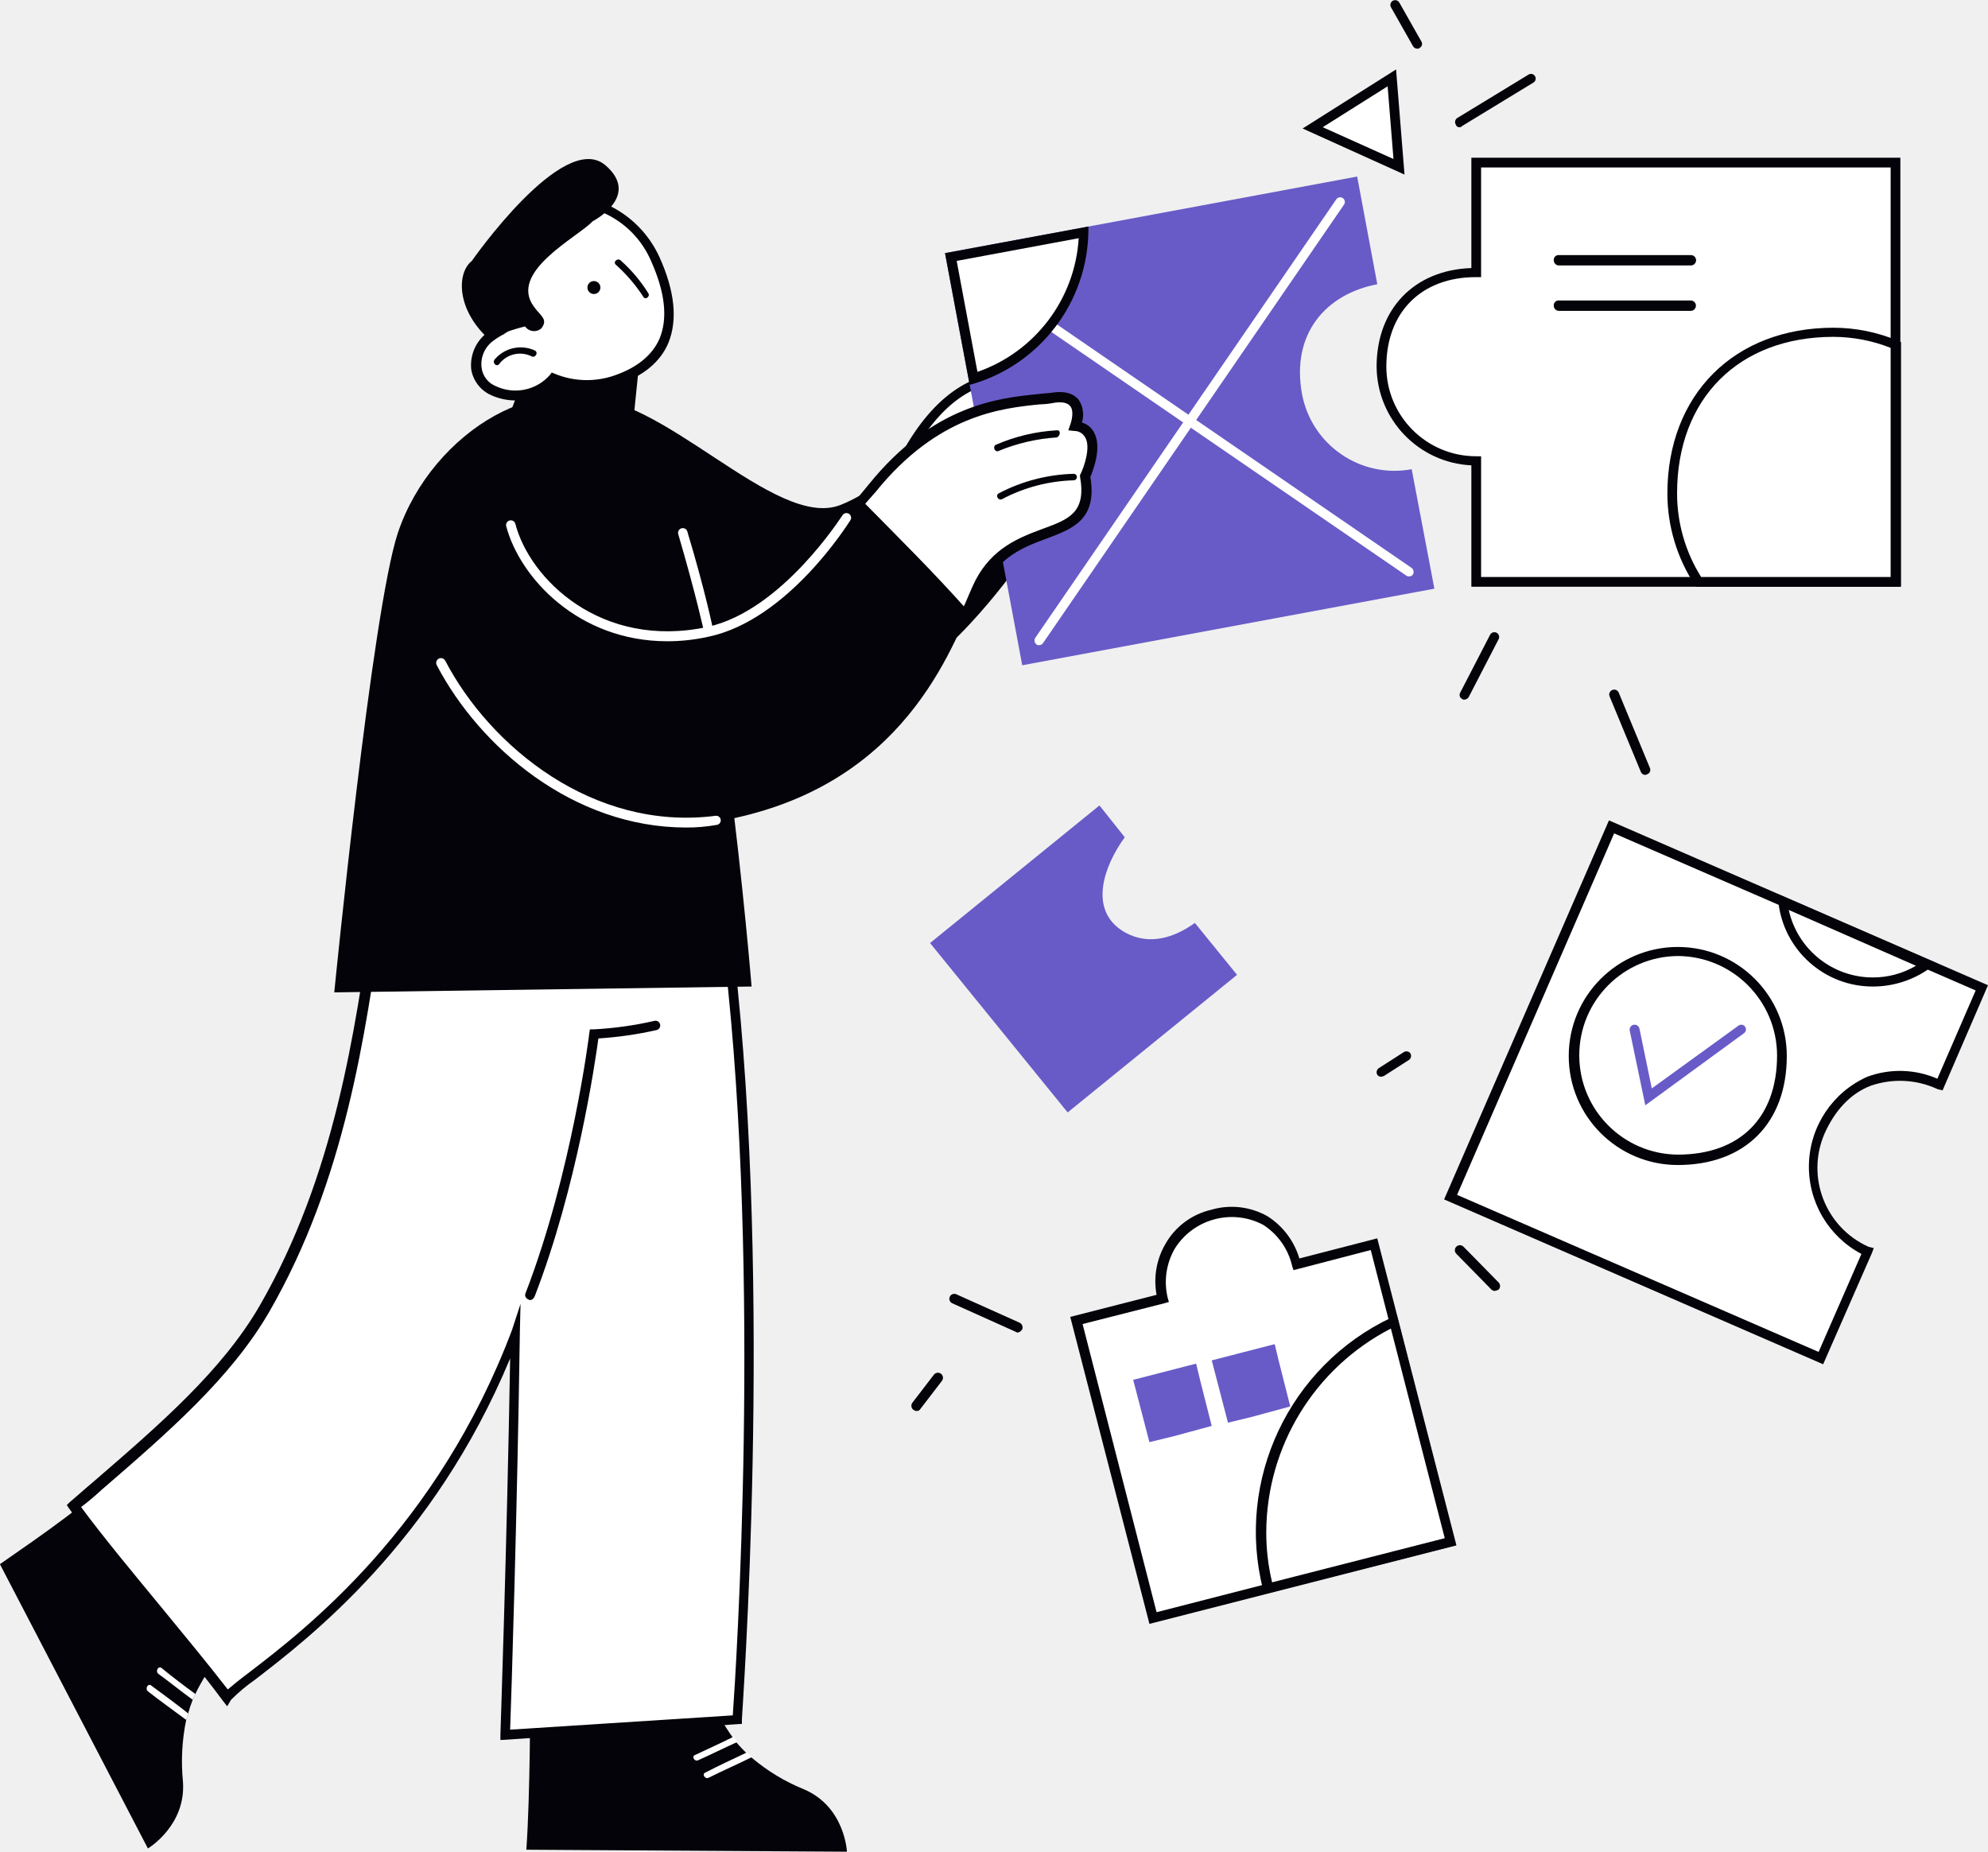
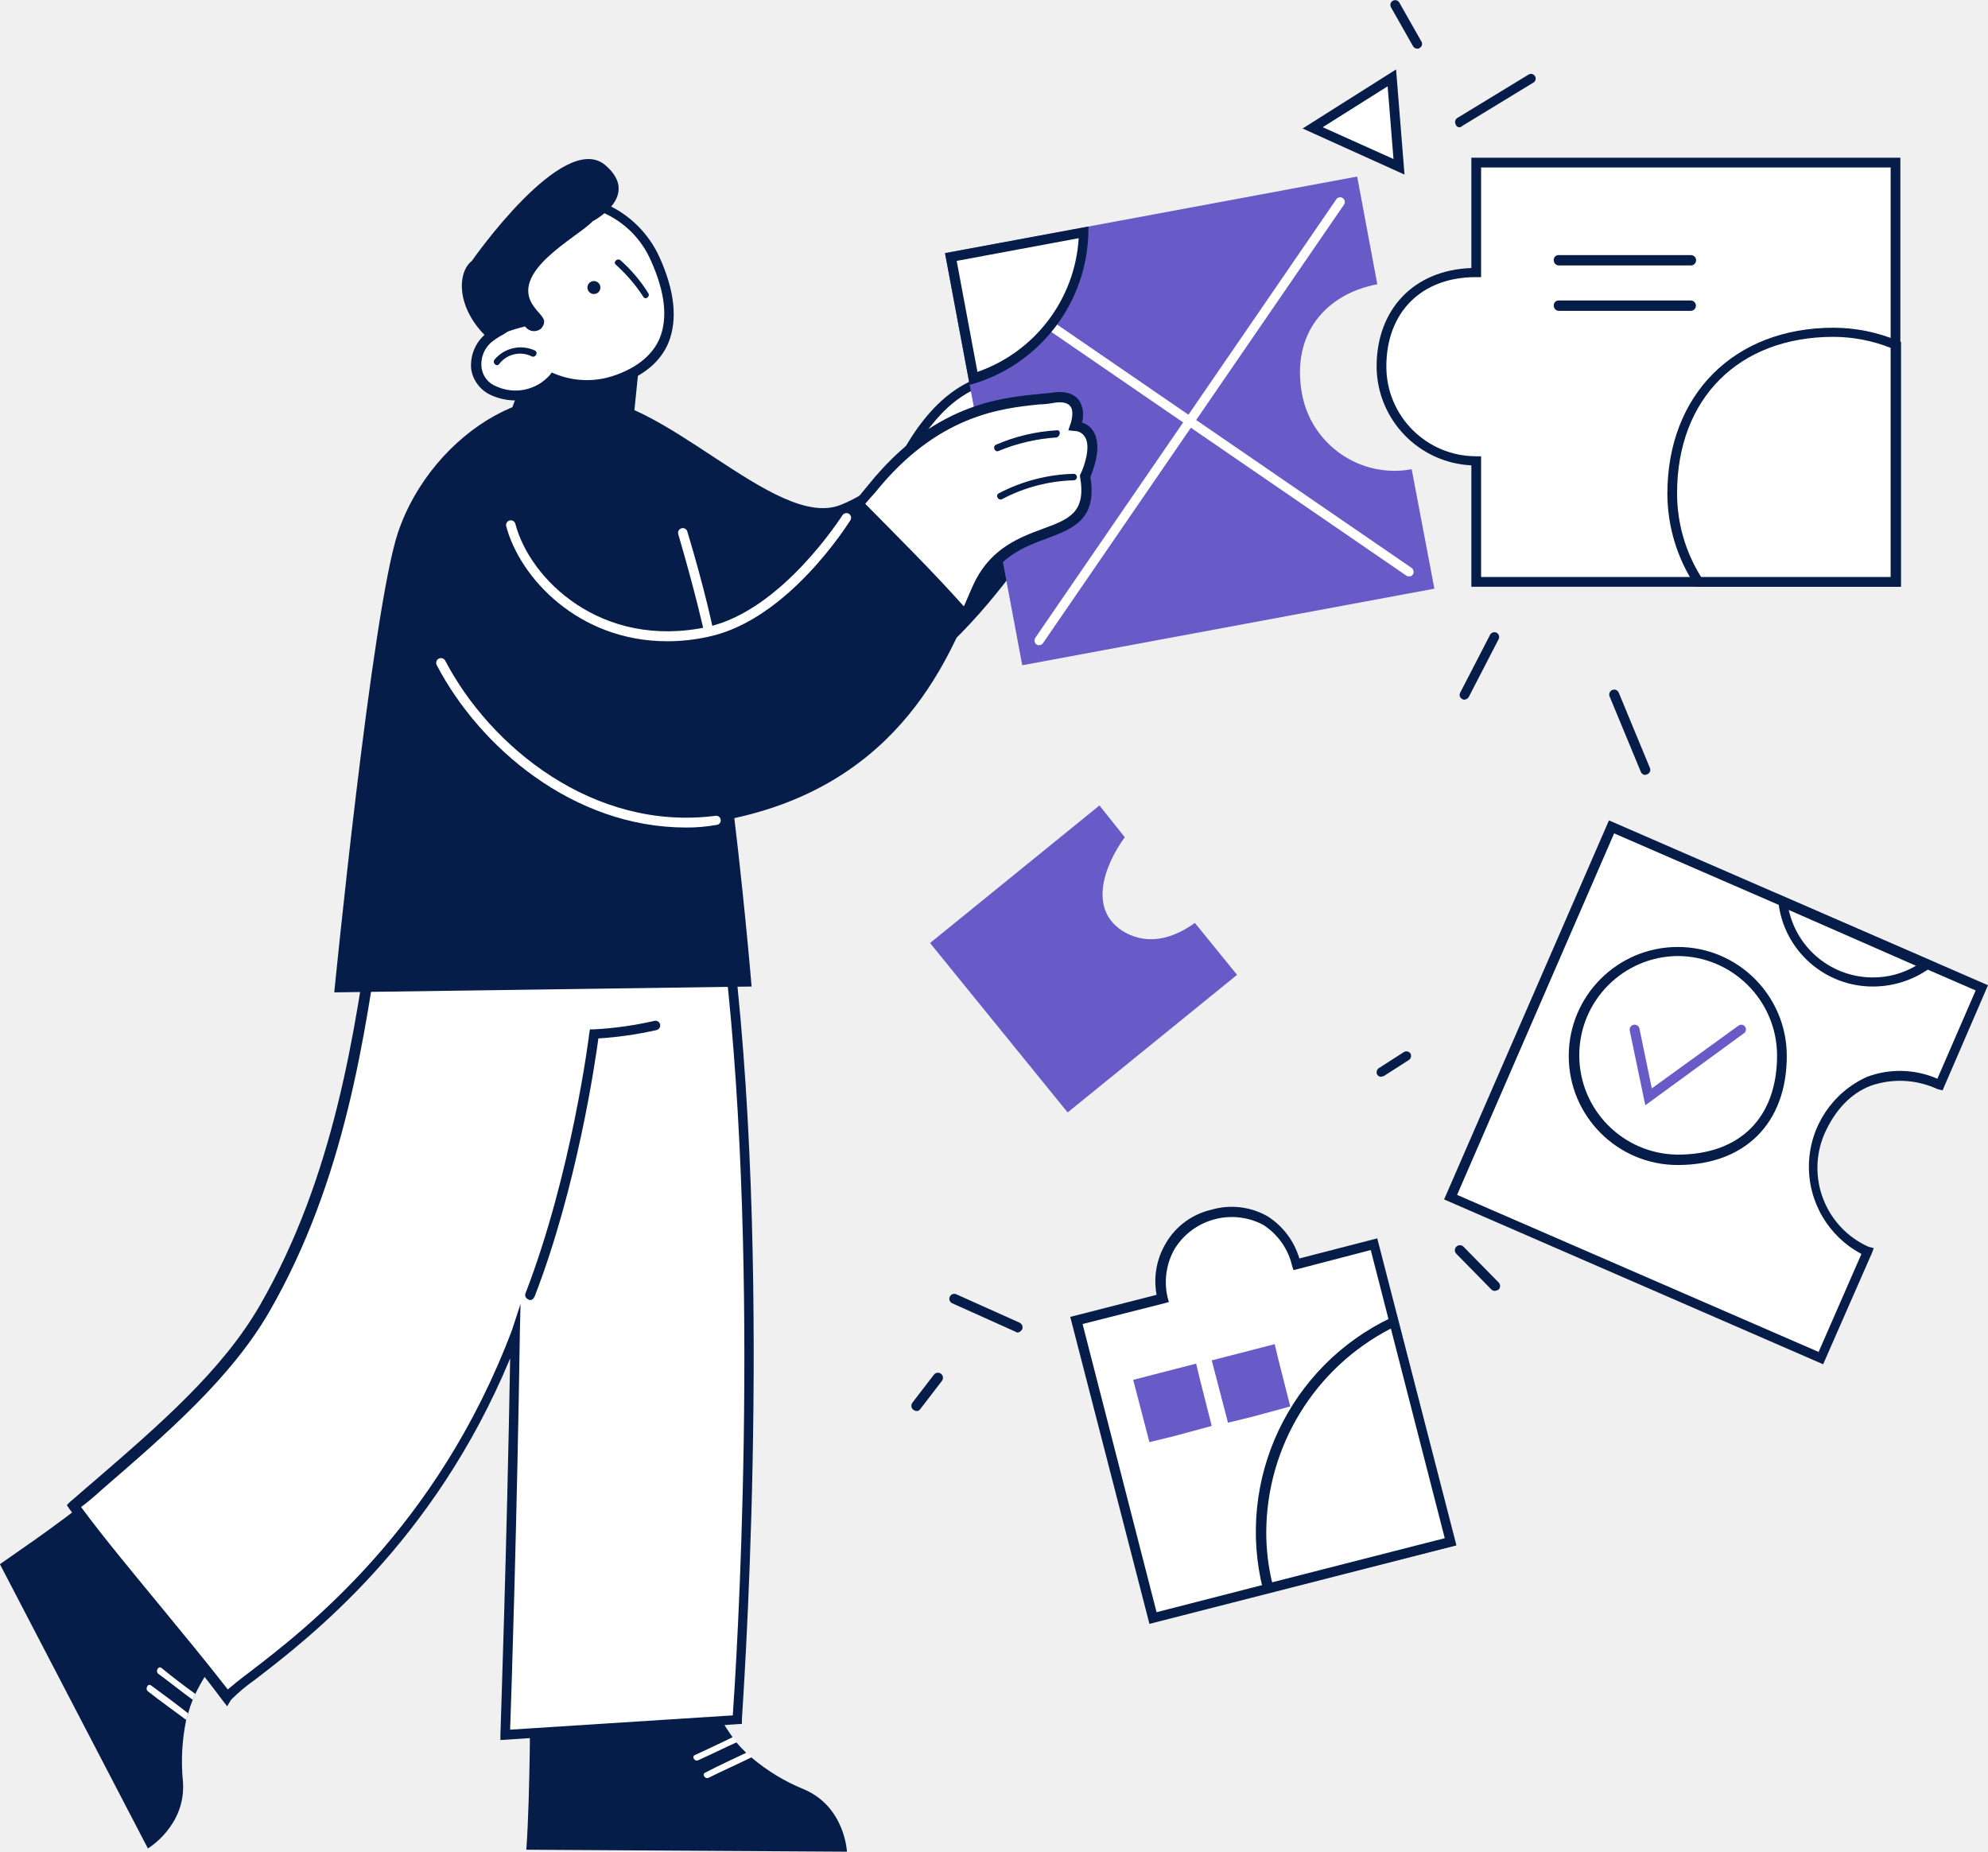
<svg xmlns="http://www.w3.org/2000/svg" width="302.692" height="281.94" viewBox="0 0 302.692 281.94">
  <g id="_54" data-name="54" transform="translate(-184.181 -240.172)">
-     <path id="Path_449" data-name="Path 449" d="M495.871,1137.13a30.509,30.509,0,0,0,5.336,12.847c.2.295.4.494.593.791.494.592.988,1.086,1.482,1.58a5,5,0,0,0,.79.693,29.3,29.3,0,0,0,8,4.841c6.226,2.669,6.522,9.488,6.522,9.488l-48.818-.3c.593-8.1.593-23.42.593-23.42C480.553,1140.587,485.495,1138.71,495.871,1137.13Z" transform="translate(-205.457 -645.257)" fill="#040309" />
+     <path id="Path_449" data-name="Path 449" d="M495.871,1137.13a30.509,30.509,0,0,0,5.336,12.847c.2.295.4.494.593.791.494.592.988,1.086,1.482,1.58a5,5,0,0,0,.79.693,29.3,29.3,0,0,0,8,4.841c6.226,2.669,6.522,9.488,6.522,9.488l-48.818-.3c.593-8.1.593-23.42.593-23.42C480.553,1140.587,485.495,1138.71,495.871,1137.13Z" transform="translate(-205.457 -645.257)" fill="#071D49" />
    <path id="Path_450" data-name="Path 450" d="M566.492,1182.55c.2.3.4.494.593.791-1.976.89-3.953,1.877-5.929,2.767-.593.295-1.087-.592-.494-.791C562.539,1184.427,564.516,1183.538,566.492,1182.55Z" transform="translate(-270.642 -677.931)" fill="#fff" />
    <path id="Path_451" data-name="Path 451" d="M572.619,1191a4.85,4.85,0,0,0,.79.693c-2.174,1.086-4.447,2.074-6.621,3.163-.593.3-1.087-.592-.494-.791C568.37,1192.978,570.544,1191.991,572.619,1191Z" transform="translate(-274.694 -684.01)" fill="#fff" />
-     <path id="Path_452" data-name="Path 452" d="M222.722,1060.883a29.753,29.753,0,0,0-8.8,10.77c-.1.3-.3.592-.4.89a17,17,0,0,0-.692,2.077c-.1.295-.2.69-.3.988a31.187,31.187,0,0,0-.494,9.387c.494,6.721-5.336,10.181-5.336,10.181l-22.532-43.285c6.819-4.742,13.341-9.19,18.578-14.429A226.907,226.907,0,0,1,222.722,1060.883Z" transform="translate(0 -573.556)" fill="#040309" />
+     <path id="Path_452" data-name="Path 452" d="M222.722,1060.883a29.753,29.753,0,0,0-8.8,10.77c-.1.3-.3.592-.4.89a17,17,0,0,0-.692,2.077c-.1.295-.2.69-.3.988a31.187,31.187,0,0,0-.494,9.387c.494,6.721-5.336,10.181-5.336,10.181l-22.532-43.285c6.819-4.742,13.341-9.19,18.578-14.429A226.907,226.907,0,0,1,222.722,1060.883Z" transform="translate(0 -573.556)" fill="#071D49" />
    <path id="Path_453" data-name="Path 453" d="M324.237,707.071s-11.76-4.941-21.444-6.226c.593-8.5.79-14.132.79-14.132l-31.228,2.075c-3.36,19.27-4.744,47.237-18.974,71.843-6.423,11.167-17.491,20.062-29.054,30.043,6.424,8.795,16.7,20.356,23.223,29.15,1.878-3.062,29.745-17.788,43.976-55.636-.4,30.338-1.482,61.369-1.482,61.369l35.378-2.273S330.265,759.15,324.237,707.071Z" transform="translate(-28.881 -321.235)" fill="#fff" />
-     <path id="Path_454" data-name="Path 454" d="M286.469,824.066v-.789c0-.3.988-28.561,1.482-57.317-11.661,28.066-30.635,42.593-38.837,48.916a26.085,26.085,0,0,0-3.656,3.064l-.593.988-.692-.89c-3.063-4.15-7.115-8.991-10.969-13.638-4.348-5.334-8.894-10.77-12.353-15.512l-.4-.595.494-.494c1.186-.988,2.372-2.074,3.558-3.062,10.08-8.7,19.567-16.9,25.3-26.782,11.463-19.863,14.527-41.9,17.1-59.688.593-4.249,1.186-8.3,1.779-11.957l.1-.593,32.611-2.174v.79c0,.1-.2,5.435-.79,13.44,9.586,1.383,20.851,6.127,20.95,6.226l.4.2.1.4c5.929,51.486,1.186,115.621,1.186,116.315v.69Zm3.063-66.407-.1,4.249c-.4,27.274-1.285,55.44-1.483,60.578l33.9-2.175c.494-6.819,4.348-66.408-1.186-114.929-2.174-.89-12.353-4.941-20.851-6.028l-.692-.1.1-.692c.494-6.522.692-11.464.79-13.242L270.163,687.3c-.593,3.558-1.087,7.313-1.68,11.365-2.569,17.887-5.633,40.122-17.2,60.182-5.83,10.08-15.416,18.381-25.595,27.175a38.5,38.5,0,0,1-3.063,2.57c3.36,4.546,7.708,9.782,11.859,14.822,3.656,4.448,7.412,8.994,10.475,12.948.692-.595,1.779-1.484,3.36-2.669,8.5-6.521,28.56-21.939,39.924-52.08Z" transform="translate(-26.096 -318.954)" fill="#040309" />
+     <path id="Path_454" data-name="Path 454" d="M286.469,824.066v-.789c0-.3.988-28.561,1.482-57.317-11.661,28.066-30.635,42.593-38.837,48.916a26.085,26.085,0,0,0-3.656,3.064l-.593.988-.692-.89c-3.063-4.15-7.115-8.991-10.969-13.638-4.348-5.334-8.894-10.77-12.353-15.512l-.4-.595.494-.494c1.186-.988,2.372-2.074,3.558-3.062,10.08-8.7,19.567-16.9,25.3-26.782,11.463-19.863,14.527-41.9,17.1-59.688.593-4.249,1.186-8.3,1.779-11.957l.1-.593,32.611-2.174v.79c0,.1-.2,5.435-.79,13.44,9.586,1.383,20.851,6.127,20.95,6.226l.4.2.1.4c5.929,51.486,1.186,115.621,1.186,116.315v.69Zm3.063-66.407-.1,4.249c-.4,27.274-1.285,55.44-1.483,60.578l33.9-2.175c.494-6.819,4.348-66.408-1.186-114.929-2.174-.89-12.353-4.941-20.851-6.028l-.692-.1.1-.692c.494-6.522.692-11.464.79-13.242L270.163,687.3c-.593,3.558-1.087,7.313-1.68,11.365-2.569,17.887-5.633,40.122-17.2,60.182-5.83,10.08-15.416,18.381-25.595,27.175a38.5,38.5,0,0,1-3.063,2.57c3.36,4.546,7.708,9.782,11.859,14.822,3.656,4.448,7.412,8.994,10.475,12.948.692-.595,1.779-1.484,3.36-2.669,8.5-6.521,28.56-21.939,39.924-52.08Z" transform="translate(-26.096 -318.954)" fill="#071D49" />
    <path id="Path_455" data-name="Path 455" d="M275.217,1148.927c-.1.3-.3.592-.4.89-1.779-1.285-3.459-2.669-5.237-3.954-.494-.393,0-1.282.494-.887C271.758,1146.359,273.438,1147.641,275.217,1148.927Z" transform="translate(-61.29 -650.83)" fill="#fff" />
    <path id="Path_456" data-name="Path 456" d="M270.078,1158.724c-.1.3-.2.693-.3.99-1.976-1.484-3.953-2.868-5.83-4.349-.494-.4,0-1.285.494-.89C266.323,1155.859,268.2,1157.243,270.078,1158.724Z" transform="translate(-57.238 -657.664)" fill="#fff" />
-     <path id="Path_457" data-name="Path 457" d="M469.926,836.551a.364.364,0,0,1-.3-.1.7.7,0,0,1-.4-.988c7.016-18.183,9.684-39.331,9.684-39.529l.1-.593h.593a53.966,53.966,0,0,0,9.19-1.285.72.72,0,1,1,.4,1.384,56.1,56.1,0,0,1-8.894,1.285c-.494,3.656-3.261,22.63-9.685,39.232C470.42,836.353,470.222,836.551,469.926,836.551Z" transform="translate(-205.007 -398.438)" fill="#040309" />
+     <path id="Path_457" data-name="Path 457" d="M469.926,836.551a.364.364,0,0,1-.3-.1.7.7,0,0,1-.4-.988c7.016-18.183,9.684-39.331,9.684-39.529l.1-.593h.593a53.966,53.966,0,0,0,9.19-1.285.72.72,0,1,1,.4,1.384,56.1,56.1,0,0,1-8.894,1.285c-.494,3.656-3.261,22.63-9.685,39.232C470.42,836.353,470.222,836.551,469.926,836.551Z" transform="translate(-205.007 -398.438)" fill="#071D49" />
    <path id="Path_458" data-name="Path 458" d="M729.143,695.088c-3.162,2.273-6.917,3.459-10.574,1.482-5.831-3.261-3.261-10.179-.1-14.527l-3.854-4.842-25.792,20.95,20.95,25.793,25.792-20.95Z" transform="translate(-363.032 -314.391)" fill="#685BC7" />
    <path id="Path_459" data-name="Path 459" d="M825.332,948.07l-27.769,7.117-17.492,4.546-11.661-45.261,13.143-3.36a10.419,10.419,0,0,1,7.609-12.748c6.621-1.68,11.364,1.977,12.748,7.609l11.858-3.063,3.064,11.859Z" transform="translate(-420.286 -473.197)" fill="#fff" />
-     <path id="Path_460" data-name="Path 460" d="M776.945,958.555l-12.056-46.743,13.143-3.36a11.284,11.284,0,0,1,1.383-7.807,10.8,10.8,0,0,1,6.917-5.139,11.051,11.051,0,0,1,8.6.988,11.487,11.487,0,0,1,4.842,6.423l11.859-3.063L823.688,946.6ZM766.767,912.9l11.266,43.877,43.877-11.267-11.266-43.876-11.76,3.063-.2-.593a10.122,10.122,0,0,0-4.447-6.325,10.235,10.235,0,0,0-13.44,3.656,10.2,10.2,0,0,0-1.087,7.412l.2.692-.692.2Z" transform="translate(-417.752 -471.129)" fill="#040309" />
+     <path id="Path_460" data-name="Path 460" d="M776.945,958.555l-12.056-46.743,13.143-3.36a11.284,11.284,0,0,1,1.383-7.807,10.8,10.8,0,0,1,6.917-5.139,11.051,11.051,0,0,1,8.6.988,11.487,11.487,0,0,1,4.842,6.423l11.859-3.063L823.688,946.6ZM766.767,912.9l11.266,43.877,43.877-11.267-11.266-43.876-11.76,3.063-.2-.593a10.122,10.122,0,0,0-4.447-6.325,10.235,10.235,0,0,0-13.44,3.656,10.2,10.2,0,0,0-1.087,7.412l.2.692-.692.2Z" transform="translate(-417.752 -471.129)" fill="#071D49" />
    <path id="Path_461" data-name="Path 461" d="M811,989.546l-5.83,1.58-3.656.89-2.471-9.487,9.586-2.471.593,2.471Z" transform="translate(-442.324 -532.262)" fill="#685BC7" />
    <path id="Path_462" data-name="Path 462" d="M853.62,978.98l-5.83,1.583-3.656.89-2.471-9.488,9.586-2.471.593,2.471Z" transform="translate(-472.982 -524.662)" fill="#685BC7" />
    <path id="Path_463" data-name="Path 463" d="M897.533,990.669l-27.769,7.116a35.064,35.064,0,0,1-.988-8.5,35.491,35.491,0,0,1,20.258-32.117Z" transform="translate(-492.487 -515.795)" fill="#fff" />
-     <path id="Path_464" data-name="Path 464" d="M866.892,996.137l-.2-.69a36.08,36.08,0,0,1,19.567-41.407l.791-.4,8.993,35.081Zm19.27-40.417a35.025,35.025,0,0,0-18.974,31.03,32.708,32.708,0,0,0,.89,7.61l26.286-6.721Z" transform="translate(-490.207 -513.261)" fill="#040309" />
+     <path id="Path_464" data-name="Path 464" d="M866.892,996.137l-.2-.69a36.08,36.08,0,0,1,19.567-41.407l.791-.4,8.993,35.081Zm19.27-40.417a35.025,35.025,0,0,0-18.974,31.03,32.708,32.708,0,0,0,.89,7.61l26.286-6.721Z" transform="translate(-490.207 -513.261)" fill="#071D49" />
    <path id="Path_465" data-name="Path 465" d="M1052.1,713.334l-6.423,14.724c-7.015-3.063-14.626-1.087-18.184,7.115a13.812,13.812,0,0,0,7.215,18.183l-7.117,16.306-56.327-24.508,16.7-38.343,7.807-17.986,19.567,8.5,6.521,2.866,21.939,9.586Z" transform="translate(-566.213 -322.754)" fill="#fff" />
-     <path id="Path_466" data-name="Path 466" d="M1025.451,768.118l-57.712-25.1,25.1-57.712,57.712,25.1-6.917,16.009-.791-.2a13.56,13.56,0,0,0-10.178-.494c-3.064,1.186-5.436,3.755-7.018,7.313a13.167,13.167,0,0,0,6.721,17.2l.791.2-.3.791Zm-55.735-25.793,55.045,23.915,6.521-14.922a15.009,15.009,0,0,1,.89-26.978,14.293,14.293,0,0,1,10.672.3l5.831-13.44-55.046-23.915Z" transform="translate(-563.679 -320.221)" fill="#040309" />
+     <path id="Path_466" data-name="Path 466" d="M1025.451,768.118l-57.712-25.1,25.1-57.712,57.712,25.1-6.917,16.009-.791-.2a13.56,13.56,0,0,0-10.178-.494c-3.064,1.186-5.436,3.755-7.018,7.313a13.167,13.167,0,0,0,6.721,17.2l.791.2-.3.791Zm-55.735-25.793,55.045,23.915,6.521-14.922a15.009,15.009,0,0,1,.89-26.978,14.293,14.293,0,0,1,10.672.3l5.831-13.44-55.046-23.915Z" transform="translate(-563.679 -320.221)" fill="#071D49" />
    <path id="Path_467" data-name="Path 467" d="M1069.632,772c0,10.87-7.116,15.91-15.911,15.91A15.91,15.91,0,1,1,1069.632,772Z" transform="translate(-614.087 -371.141)" fill="#fff" />
-     <path id="Path_468" data-name="Path 468" d="M1051.954,787.18a16.6,16.6,0,1,1,16.6-16.6C1068.555,780.757,1062.23,787.18,1051.954,787.18Zm0-31.821a15.12,15.12,0,0,0,0,30.239c9.485,0,15.12-5.633,15.12-15.12A15.184,15.184,0,0,0,1051.954,755.359Z" transform="translate(-612.317 -369.622)" fill="#040309" />
+     <path id="Path_468" data-name="Path 468" d="M1051.954,787.18a16.6,16.6,0,1,1,16.6-16.6C1068.555,780.757,1062.23,787.18,1051.954,787.18Zm0-31.821a15.12,15.12,0,0,0,0,30.239c9.485,0,15.12-5.633,15.12-15.12A15.184,15.184,0,0,0,1051.954,755.359Z" transform="translate(-612.317 -369.622)" fill="#071D49" />
    <path id="Path_469" data-name="Path 469" d="M1070.78,808.41l-2.371-11.365a.755.755,0,1,1,1.482-.3l1.877,9.091,13.242-9.586a.713.713,0,0,1,.791,1.186Z" transform="translate(-636.085 -399.944)" fill="#685BC7" />
    <path id="Path_470" data-name="Path 470" d="M1173.508,738.912a13.857,13.857,0,0,1-21.938-9.586Z" transform="translate(-695.924 -351.889)" fill="#fff" />
-     <path id="Path_471" data-name="Path 471" d="M1163.026,739.232a14.458,14.458,0,0,1-14.426-12.847l-.2-1.285,24.31,10.574-1.086.791A14.851,14.851,0,0,1,1163.026,739.232Zm-12.847-11.661a13.113,13.113,0,0,0,12.748,10.277,12.784,12.784,0,0,0,6.62-1.779Z" transform="translate(-693.644 -348.85)" fill="#040309" />
+     <path id="Path_471" data-name="Path 471" d="M1163.026,739.232a14.458,14.458,0,0,1-14.426-12.847l-.2-1.285,24.31,10.574-1.086.791A14.851,14.851,0,0,1,1163.026,739.232Zm-12.847-11.661a13.113,13.113,0,0,0,12.748,10.277,12.784,12.784,0,0,0,6.62-1.779Z" transform="translate(-693.644 -348.85)" fill="#071D49" />
    <path id="Path_472" data-name="Path 472" d="M896.6,290.039l11.957-7.609,1.186,13.539Z" transform="translate(-512.503 -30.399)" fill="#fff" />
-     <path id="Path_473" data-name="Path 473" d="M906.48,293.859l-15.515-7.016,14.23-8.993Zm-12.451-7.214,10.771,4.842-.889-11.068Z" transform="translate(-508.449 -27.105)" fill="#040309" />
-     <path id="Path_474" data-name="Path 474" d="M679.451,990.872c-.2,0-.3-.1-.494-.2a.777.777,0,0,1-.1-1.089l3.261-4.248a.772.772,0,1,1,1.186.988l-3.261,4.25A.6.6,0,0,1,679.451,990.872Z" transform="translate(-355.734 -535.861)" fill="#040309" />
-     <path id="Path_475" data-name="Path 475" d="M974.406,288.413a.542.542,0,0,1-.593-.4.743.743,0,0,1,.2-.988l10.871-6.621a.713.713,0,0,1,.791,1.186L974.8,288.216C974.6,288.413,974.5,288.413,974.406,288.413Z" transform="translate(-567.974 -28.871)" fill="#040309" />
-     <path id="Path_476" data-name="Path 476" d="M976.877,593.456a.364.364,0,0,1-.3-.1.685.685,0,0,1-.3-.988l4.546-8.8a.729.729,0,1,1,1.285.692l-4.546,8.8A.832.832,0,0,1,976.877,593.456Z" transform="translate(-569.755 -246.753)" fill="#040309" />
-     <path id="Path_477" data-name="Path 477" d="M709.677,948.117a.363.363,0,0,1-.3-.1L699.7,943.67a.753.753,0,0,1,.593-1.383l9.685,4.348a.809.809,0,0,1,.4.988C710.172,947.919,709.974,948.117,709.677,948.117Z" transform="translate(-370.544 -505.064)" fill="#040309" />
-     <path id="Path_478" data-name="Path 478" d="M931.8,814.515a.7.7,0,0,1-.593-.3.767.767,0,0,1,.2-.988l3.854-2.471a.743.743,0,0,1,.988.2.766.766,0,0,1-.2.988l-3.854,2.471C932.093,814.416,931.9,814.515,931.8,814.515Z" transform="translate(-537.322 -410.397)" fill="#040309" />
-     <path id="Path_479" data-name="Path 479" d="M979.686,922.821a.755.755,0,0,1-.494-.2l-5.336-5.435a.769.769,0,1,1,1.087-1.087l5.336,5.435a.775.775,0,0,1,0,1.087A1.4,1.4,0,0,1,979.686,922.821Z" transform="translate(-567.919 -486.093)" fill="#040309" />
-     <path id="Path_480" data-name="Path 480" d="M1062.768,627.263a.742.742,0,0,1-.69-.494l-4.745-11.463a.753.753,0,0,1,1.384-.593l4.745,11.463a.723.723,0,0,1-.4.988C1062.967,627.164,1062.869,627.263,1062.768,627.263Z" transform="translate(-628.076 -269.098)" fill="#040309" />
-     <path id="Path_481" data-name="Path 481" d="M942.658,247.584a.746.746,0,0,1-.692-.4l-3.36-5.929a.73.73,0,0,1,1.285-.692l3.36,5.929a.685.685,0,0,1-.3.988C942.955,247.584,942.757,247.584,942.658,247.584Z" transform="translate(-542.65 0)" fill="#040309" />
-     <path id="Path_482" data-name="Path 482" d="M559.468,449.706c-5.435,5.238-13.835,14.922-21.839,18.085-9.981,3.953-27.571-17.59-40.023-16.306l3.162,21.642s10.475,21.642,29.844,25.891,39.133-29.647,39.232-29.745C567.374,463.442,564.113,453.56,559.468,449.706Z" transform="translate(-225.473 -150.735)" fill="#040309" />
-     <path id="Path_483" data-name="Path 483" d="M462.912,442.473l-1.581,4.249,18.578,2.174.889-8.7Z" transform="translate(-199.377 -143.897)" fill="#040309" />
-     <path id="Path_484" data-name="Path 484" d="M408.632,458.316c-10.475-8.1-28.164,2.273-33.4,17.887-3.953,11.859-9.685,69.966-9.685,69.966l63.542-.89s-5.139-62.653-12.55-73.227S412.19,460.984,408.632,458.316Z" transform="translate(-130.471 -154.897)" fill="#040309" />
+     <path id="Path_473" data-name="Path 473" d="M906.48,293.859l-15.515-7.016,14.23-8.993Zm-12.451-7.214,10.771,4.842-.889-11.068Z" transform="translate(-508.449 -27.105)" fill="#071D49" />
+     <path id="Path_474" data-name="Path 474" d="M679.451,990.872c-.2,0-.3-.1-.494-.2a.777.777,0,0,1-.1-1.089l3.261-4.248a.772.772,0,1,1,1.186.988l-3.261,4.25A.6.6,0,0,1,679.451,990.872Z" transform="translate(-355.734 -535.861)" fill="#071D49" />
+     <path id="Path_475" data-name="Path 475" d="M974.406,288.413a.542.542,0,0,1-.593-.4.743.743,0,0,1,.2-.988l10.871-6.621a.713.713,0,0,1,.791,1.186L974.8,288.216C974.6,288.413,974.5,288.413,974.406,288.413Z" transform="translate(-567.974 -28.871)" fill="#071D49" />
+     <path id="Path_476" data-name="Path 476" d="M976.877,593.456a.364.364,0,0,1-.3-.1.685.685,0,0,1-.3-.988l4.546-8.8a.729.729,0,1,1,1.285.692l-4.546,8.8A.832.832,0,0,1,976.877,593.456Z" transform="translate(-569.755 -246.753)" fill="#071D49" />
+     <path id="Path_477" data-name="Path 477" d="M709.677,948.117a.363.363,0,0,1-.3-.1L699.7,943.67a.753.753,0,0,1,.593-1.383l9.685,4.348a.809.809,0,0,1,.4.988C710.172,947.919,709.974,948.117,709.677,948.117Z" transform="translate(-370.544 -505.064)" fill="#071D49" />
+     <path id="Path_478" data-name="Path 478" d="M931.8,814.515a.7.7,0,0,1-.593-.3.767.767,0,0,1,.2-.988l3.854-2.471a.743.743,0,0,1,.988.2.766.766,0,0,1-.2.988l-3.854,2.471C932.093,814.416,931.9,814.515,931.8,814.515Z" transform="translate(-537.322 -410.397)" fill="#071D49" />
+     <path id="Path_479" data-name="Path 479" d="M979.686,922.821a.755.755,0,0,1-.494-.2l-5.336-5.435a.769.769,0,1,1,1.087-1.087l5.336,5.435a.775.775,0,0,1,0,1.087A1.4,1.4,0,0,1,979.686,922.821Z" transform="translate(-567.919 -486.093)" fill="#071D49" />
+     <path id="Path_480" data-name="Path 480" d="M1062.768,627.263a.742.742,0,0,1-.69-.494l-4.745-11.463a.753.753,0,0,1,1.384-.593l4.745,11.463a.723.723,0,0,1-.4.988C1062.967,627.164,1062.869,627.263,1062.768,627.263Z" transform="translate(-628.076 -269.098)" fill="#071D49" />
+     <path id="Path_481" data-name="Path 481" d="M942.658,247.584a.746.746,0,0,1-.692-.4l-3.36-5.929a.73.73,0,0,1,1.285-.692l3.36,5.929a.685.685,0,0,1-.3.988C942.955,247.584,942.757,247.584,942.658,247.584Z" transform="translate(-542.65 0)" fill="#071D49" />
+     <path id="Path_482" data-name="Path 482" d="M559.468,449.706c-5.435,5.238-13.835,14.922-21.839,18.085-9.981,3.953-27.571-17.59-40.023-16.306l3.162,21.642s10.475,21.642,29.844,25.891,39.133-29.647,39.232-29.745C567.374,463.442,564.113,453.56,559.468,449.706Z" transform="translate(-225.473 -150.735)" fill="#071D49" />
+     <path id="Path_483" data-name="Path 483" d="M462.912,442.473l-1.581,4.249,18.578,2.174.889-8.7Z" transform="translate(-199.377 -143.897)" fill="#071D49" />
+     <path id="Path_484" data-name="Path 484" d="M408.632,458.316c-10.475-8.1-28.164,2.273-33.4,17.887-3.953,11.859-9.685,69.966-9.685,69.966l63.542-.89s-5.139-62.653-12.55-73.227S412.19,460.984,408.632,458.316Z" transform="translate(-130.471 -154.897)" fill="#071D49" />
    <path id="Path_485" data-name="Path 485" d="M556.773,543.271a.653.653,0,0,1-.692-.593c0-.1-1.285-5.929-3.953-15.021a.719.719,0,0,1,1.383-.4c2.767,9.19,3.953,15.021,3.953,15.12a.77.77,0,0,1-.593.889Z" transform="translate(-264.677 -206.154)" fill="#fff" />
    <path id="Path_486" data-name="Path 486" d="M674.74,457.027c6.226-11.859,13.341-12.847,17.294-12.649S695,449.516,695,449.516Z" transform="translate(-352.9 -146.887)" fill="#fff" />
-     <path id="Path_487" data-name="Path 487" d="M669.1,456.652l.889-1.68c4.744-8.993,10.772-13.341,17.985-13.044a3.815,3.815,0,0,1,2.866,1.383c1.383,1.779.79,4.546.79,4.645l-.1.4Zm18.183-13.341c-5.929,0-10.87,3.459-15.021,10.574l17.985-6.72a4.414,4.414,0,0,0-.593-3.064,2.172,2.172,0,0,0-1.779-.79Z" transform="translate(-348.847 -145.129)" fill="#040309" />
+     <path id="Path_487" data-name="Path 487" d="M669.1,456.652l.889-1.68c4.744-8.993,10.772-13.341,17.985-13.044a3.815,3.815,0,0,1,2.866,1.383c1.383,1.779.79,4.546.79,4.645l-.1.4Zm18.183-13.341c-5.929,0-10.87,3.459-15.021,10.574l17.985-6.72a4.414,4.414,0,0,0-.593-3.064,2.172,2.172,0,0,0-1.779-.79Z" transform="translate(-348.847 -145.129)" fill="#071D49" />
    <path id="Path_488" data-name="Path 488" d="M771.44,398.716l-62.752,11.661-8-42.691-3.755-20.061,21.84-4.052,40.912-7.609,3.064,16.4c-7.807,1.482-13.143,7.51-11.464,16.7a14.329,14.329,0,0,0,16.7,11.463Z" transform="translate(-368.862 -68.911)" fill="#685BC7" />
    <path id="Path_489" data-name="Path 489" d="M775.681,431.792a.6.6,0,0,1-.4-.1l-66.8-45.853a.713.713,0,0,1,.791-1.186l66.8,45.853a.767.767,0,0,1,.2.988A.6.6,0,0,1,775.681,431.792Z" transform="translate(-376.958 -103.864)" fill="#fff" />
    <path id="Path_490" data-name="Path 490" d="M746.212,415.408a.6.6,0,0,1-.4-.1.766.766,0,0,1-.2-.988l45.853-66.8a.713.713,0,0,1,1.186.791l-45.853,66.8A.7.7,0,0,1,746.212,415.408Z" transform="translate(-403.816 -77.006)" fill="#fff" />
    <path id="Path_491" data-name="Path 491" d="M700.1,370l20.16-3.755a23.732,23.732,0,0,1-16.8,22.235Z" transform="translate(-371.143 -90.698)" fill="#fff" />
-     <path id="Path_492" data-name="Path 492" d="M717.286,364.857a23.039,23.039,0,0,1-15.416,20.357l-3.162-16.9Zm1.482-1.779-21.84,4.052,3.755,20.061a24.632,24.632,0,0,0,18.084-23.717Z" transform="translate(-368.863 -88.416)" fill="#040309" />
+     <path id="Path_492" data-name="Path 492" d="M717.286,364.857a23.039,23.039,0,0,1-15.416,20.357l-3.162-16.9Zm1.482-1.779-21.84,4.052,3.755,20.061a24.632,24.632,0,0,0,18.084-23.717Z" transform="translate(-368.863 -88.416)" fill="#071D49" />
    <path id="Path_493" data-name="Path 493" d="M680.462,459.885s1.977-5.04-3.459-4.348-16.6.4-27.473,13.835Q648.2,471,646.566,472.93c5.929,5.237,11.364,10.87,16.8,16.6,1.087-2.371,1.878-4.447,2.569-5.83,5.237-10.376,17.985-5.04,16.009-16.305C681.944,467.494,685.3,460.577,680.462,459.885Z" transform="translate(-332.632 -154.883)" fill="#fff" />
-     <path id="Path_494" data-name="Path 494" d="M661.13,489.058l-.791-.79c-4.447-4.744-10.376-10.969-16.8-16.6l-.494-.494.494-.593c1.087-1.285,2.174-2.569,2.965-3.558,9.882-12.254,19.962-13.242,25.99-13.835.692-.1,1.383-.1,1.976-.2,1.878-.3,3.261.1,4.052,1.087a4.059,4.059,0,0,1,.494,3.459,3.015,3.015,0,0,1,1.878,1.581c1.186,2.273-.2,5.732-.593,6.72,1.087,6.522-2.767,7.905-6.72,9.388-3.261,1.186-7.016,2.668-9.289,7.115-.494.89-.988,2.075-1.581,3.459-.3.692-.692,1.482-.988,2.372Zm-16.009-18.084c5.83,5.237,11.266,10.87,15.515,15.416.2-.494.4-.89.593-1.285.593-1.384,1.087-2.569,1.581-3.558,2.569-4.941,6.72-6.522,10.179-7.807,4.052-1.482,6.72-2.471,5.732-8v-.2l.1-.2c.494-.988,1.581-4.052.692-5.534a1.865,1.865,0,0,0-1.68-.988l-.89-.1.3-.889c.2-.494.593-2.075,0-2.767-.494-.692-1.68-.692-2.668-.494a12.171,12.171,0,0,1-1.977.2c-5.83.593-15.515,1.581-25,13.341C646.9,468.9,646.01,469.886,645.121,470.973Z" transform="translate(-330.1 -153.027)" fill="#040309" />
-     <path id="Path_495" data-name="Path 495" d="M471.092,511.441c-8.3,10.08-26.089,29.054-39.627,20.061-14.527-9.684-16.5-20.159-16.5-20.159l-10.772.3c-9.19,19.863-2.273,52.079,37.75,49.51,31.326-2.075,40.813-22.235,45.359-32.809C482.061,522.41,476.528,516.975,471.092,511.441Z" transform="translate(-155.676 -195.075)" fill="#040309" />
+     <path id="Path_494" data-name="Path 494" d="M661.13,489.058l-.791-.79c-4.447-4.744-10.376-10.969-16.8-16.6l-.494-.494.494-.593c1.087-1.285,2.174-2.569,2.965-3.558,9.882-12.254,19.962-13.242,25.99-13.835.692-.1,1.383-.1,1.976-.2,1.878-.3,3.261.1,4.052,1.087a4.059,4.059,0,0,1,.494,3.459,3.015,3.015,0,0,1,1.878,1.581c1.186,2.273-.2,5.732-.593,6.72,1.087,6.522-2.767,7.905-6.72,9.388-3.261,1.186-7.016,2.668-9.289,7.115-.494.89-.988,2.075-1.581,3.459-.3.692-.692,1.482-.988,2.372Zm-16.009-18.084c5.83,5.237,11.266,10.87,15.515,15.416.2-.494.4-.89.593-1.285.593-1.384,1.087-2.569,1.581-3.558,2.569-4.941,6.72-6.522,10.179-7.807,4.052-1.482,6.72-2.471,5.732-8v-.2l.1-.2c.494-.988,1.581-4.052.692-5.534a1.865,1.865,0,0,0-1.68-.988l-.89-.1.3-.889c.2-.494.593-2.075,0-2.767-.494-.692-1.68-.692-2.668-.494a12.171,12.171,0,0,1-1.977.2c-5.83.593-15.515,1.581-25,13.341C646.9,468.9,646.01,469.886,645.121,470.973Z" transform="translate(-330.1 -153.027)" fill="#071D49" />
+     <path id="Path_495" data-name="Path 495" d="M471.092,511.441c-8.3,10.08-26.089,29.054-39.627,20.061-14.527-9.684-16.5-20.159-16.5-20.159l-10.772.3c-9.19,19.863-2.273,52.079,37.75,49.51,31.326-2.075,40.813-22.235,45.359-32.809C482.061,522.41,476.528,516.975,471.092,511.441Z" transform="translate(-155.676 -195.075)" fill="#071D49" />
    <path id="Path_496" data-name="Path 496" d="M483.311,538.016c-13.539,0-22.432-9.685-24.508-17.492a.72.72,0,0,1,1.384-.4c2.174,8.4,13.044,19.171,29.251,15.713,11.364-2.471,20.456-16.9,20.555-17a.713.713,0,1,1,1.186.79c-.4.593-9.487,15.12-21.543,17.689A28.806,28.806,0,0,1,483.311,538.016Z" transform="translate(-197.541 -200.206)" fill="#fff" />
-     <path id="Path_497" data-name="Path 497" d="M736.934,497.255a26,26,0,0,0-11.463,2.964c-.593.3-.1,1.186.494.89a24.806,24.806,0,0,1,10.969-2.866A.5.5,0,0,0,736.934,497.255Z" transform="translate(-389.203 -184.941)" fill="#040309" />
-     <path id="Path_498" data-name="Path 498" d="M733.108,473.642a27.158,27.158,0,0,0-9.19,2.174c-.593.2-.3,1.186.3.988a27.8,27.8,0,0,1,8.894-2.075C733.7,474.532,733.8,473.543,733.108,473.642Z" transform="translate(-388.045 -167.95)" fill="#040309" />
+     <path id="Path_497" data-name="Path 497" d="M736.934,497.255a26,26,0,0,0-11.463,2.964c-.593.3-.1,1.186.494.89a24.806,24.806,0,0,1,10.969-2.866A.5.5,0,0,0,736.934,497.255Z" transform="translate(-389.203 -184.941)" fill="#071D49" />
+     <path id="Path_498" data-name="Path 498" d="M733.108,473.642a27.158,27.158,0,0,0-9.19,2.174c-.593.2-.3,1.186.3.988a27.8,27.8,0,0,1,8.894-2.075C733.7,474.532,733.8,473.543,733.108,473.642Z" transform="translate(-388.045 -167.95)" fill="#071D49" />
    <path id="Path_499" data-name="Path 499" d="M458.93,623.106c-17.195,0-31.425-12.254-37.947-24.705a.73.73,0,1,1,1.285-.692c6.819,13.044,22.531,25.99,41.11,23.618a.7.7,0,1,1,.2,1.383A25.261,25.261,0,0,1,458.93,623.106Z" transform="translate(-170.294 -256.935)" fill="#fff" />
    <path id="Path_500" data-name="Path 500" d="M1012.449,328.569v63.839H948.61v-18.48A14.339,14.339,0,0,1,934.281,359.6c0-9.289,6.423-14.329,14.329-14.329v-16.7Z" transform="translate(-539.61 -63.591)" fill="#fff" />
-     <path id="Path_501" data-name="Path 501" d="M1010.86,391.069H945.54v-18.48a15.163,15.163,0,0,1-14.428-15.021c0-8.8,5.732-14.724,14.428-15.021v-16.8h65.32Zm-63.837-1.482h62.356V327.23H947.022v16.7h-.791c-8.3,0-13.637,5.336-13.637,13.637a13.665,13.665,0,0,0,13.637,13.637h.791v18.381Z" transform="translate(-537.33 -61.562)" fill="#040309" />
-     <path id="Path_502" data-name="Path 502" d="M1048.1,380.153h-20.061a.78.78,0,0,1-.791-.791.728.728,0,0,1,.791-.79H1048.1a.791.791,0,1,1,0,1.581Z" transform="translate(-606.49 -99.562)" fill="#040309" />
-     <path id="Path_503" data-name="Path 503" d="M1048.1,404.8h-20.061a.78.78,0,0,1-.791-.79.728.728,0,0,1,.791-.79H1048.1a.79.79,0,1,1,0,1.581Z" transform="translate(-606.49 -117.296)" fill="#040309" />
+     <path id="Path_501" data-name="Path 501" d="M1010.86,391.069H945.54v-18.48a15.163,15.163,0,0,1-14.428-15.021c0-8.8,5.732-14.724,14.428-15.021v-16.8h65.32Zm-63.837-1.482h62.356V327.23H947.022v16.7h-.791c-8.3,0-13.637,5.336-13.637,13.637a13.665,13.665,0,0,0,13.637,13.637h.791v18.381Z" transform="translate(-537.33 -61.562)" fill="#071D49" />
+     <path id="Path_502" data-name="Path 502" d="M1048.1,380.153h-20.061a.78.78,0,0,1-.791-.791.728.728,0,0,1,.791-.79H1048.1a.791.791,0,1,1,0,1.581Z" transform="translate(-606.49 -99.562)" fill="#071D49" />
+     <path id="Path_503" data-name="Path 503" d="M1048.1,404.8h-20.061a.78.78,0,0,1-.791-.79.728.728,0,0,1,.791-.79H1048.1a.79.79,0,1,1,0,1.581Z" transform="translate(-606.49 -117.296)" fill="#071D49" />
    <path id="Path_504" data-name="Path 504" d="M1125.435,422.352v36.07h-30.043a24.208,24.208,0,0,1-4.052-13.44c0-16.009,10.969-24.508,24.509-24.508A25.488,25.488,0,0,1,1125.435,422.352Z" transform="translate(-652.596 -129.706)" fill="#fff" />
-     <path id="Path_505" data-name="Path 505" d="M1124.358,457.441h-31.129l-.2-.3a25.509,25.509,0,0,1-4.15-13.835c0-15.12,10.178-25.3,25.3-25.3a25.444,25.444,0,0,1,9.785,1.977l.494.2v37.256Zm-30.34-1.482h28.856V421.074a23.872,23.872,0,0,0-8.7-1.68c-14.426,0-23.816,9.388-23.816,23.816A23.943,23.943,0,0,0,1094.018,455.959Z" transform="translate(-650.826 -127.934)" fill="#040309" />
+     <path id="Path_505" data-name="Path 505" d="M1124.358,457.441h-31.129l-.2-.3a25.509,25.509,0,0,1-4.15-13.835c0-15.12,10.178-25.3,25.3-25.3a25.444,25.444,0,0,1,9.785,1.977l.494.2v37.256Zm-30.34-1.482h28.856V421.074a23.872,23.872,0,0,0-8.7-1.68c-14.426,0-23.816,9.388-23.816,23.816A23.943,23.943,0,0,0,1094.018,455.959Z" transform="translate(-650.826 -127.934)" fill="#071D49" />
    <path id="Path_506" data-name="Path 506" d="M469.688,358.55c-3.261-7.214-11.167-10.673-17.59-7.708s-9.091,11.167-5.83,18.381v.1a5.485,5.485,0,0,0-1.68,1.087c-3.261,2.767-2.569,6.819.593,8.2a7.7,7.7,0,0,0,8.993-1.878,14.2,14.2,0,0,0,9.684.2C473.344,373.571,472.949,365.764,469.688,358.55Z" transform="translate(-185.795 -78.85)" fill="#fff" />
-     <path id="Path_507" data-name="Path 507" d="M446.428,377.872a8.986,8.986,0,0,1-3.656-.79,5.226,5.226,0,0,1-3.063-3.953,6.227,6.227,0,0,1,2.372-5.534,14.506,14.506,0,0,1,1.285-.89c-3.063-7.51-.3-15.811,6.424-18.776a12.743,12.743,0,0,1,10.574.1,16.183,16.183,0,0,1,8,8c2.372,5.237,2.767,9.586,1.383,13.044-1.186,2.866-3.755,5.04-7.51,6.324a15.079,15.079,0,0,1-9.783,0A8.359,8.359,0,0,1,446.428,377.872Zm8.5-29.449a10.48,10.48,0,0,0-4.546.988c-6.127,2.767-8.5,10.574-5.435,17.393l.3.593-.593.4a11.008,11.008,0,0,0-1.581.988,4.389,4.389,0,0,0-1.779,4.15,3.5,3.5,0,0,0,2.174,2.767,6.994,6.994,0,0,0,8.2-1.68l.3-.4.494.2a12.821,12.821,0,0,0,9.191.2c3.36-1.186,5.633-3.063,6.72-5.534,1.285-3.063.889-7.016-1.285-11.859a14.094,14.094,0,0,0-7.214-7.313A14.935,14.935,0,0,0,454.927,348.424Z" transform="translate(-183.782 -76.728)" fill="#040309" />
-     <path id="Path_508" data-name="Path 508" d="M503.928,394.646a.988.988,0,1,0-1.017-.959A.988.988,0,0,0,503.928,394.646Z" transform="translate(-229.289 -109.705)" fill="#040309" />
-     <path id="Path_509" data-name="Path 509" d="M522.89,386.125a23.023,23.023,0,0,0-4.249-5.04c-.494-.4-1.186.3-.692.692a24.431,24.431,0,0,1,4.15,4.842C522.4,387.212,523.187,386.619,522.89,386.125Z" transform="translate(-239.985 -101.286)" fill="#040309" />
-     <path id="Path_510" data-name="Path 510" d="M454.679,335.962c-2.174,2.372-12.946,7.708-8.894,13.044.988,1.384,2.174,1.878,1.087,3.261a1.674,1.674,0,0,1-2.471-.3c-1.977.494-4.151,1.186-5.238,2.174-5.237-4.546-5.237-10.278-2.866-12.155,0,0,13.835-19.863,20.258-14.626C462.189,332.108,454.679,335.962,454.679,335.962Z" transform="translate(-180.272 -62.092)" fill="#040309" />
-     <path id="Path_511" data-name="Path 511" d="M458.36,429.116a5.178,5.178,0,0,0-6.127,1.383c-.4.494.3,1.186.692.692a3.979,3.979,0,0,1,4.941-1.186C458.459,430.3,458.953,429.412,458.36,429.116Z" transform="translate(-192.748 -135.58)" fill="#040309" />
+     <path id="Path_507" data-name="Path 507" d="M446.428,377.872a8.986,8.986,0,0,1-3.656-.79,5.226,5.226,0,0,1-3.063-3.953,6.227,6.227,0,0,1,2.372-5.534,14.506,14.506,0,0,1,1.285-.89c-3.063-7.51-.3-15.811,6.424-18.776a12.743,12.743,0,0,1,10.574.1,16.183,16.183,0,0,1,8,8c2.372,5.237,2.767,9.586,1.383,13.044-1.186,2.866-3.755,5.04-7.51,6.324a15.079,15.079,0,0,1-9.783,0A8.359,8.359,0,0,1,446.428,377.872Zm8.5-29.449a10.48,10.48,0,0,0-4.546.988c-6.127,2.767-8.5,10.574-5.435,17.393l.3.593-.593.4a11.008,11.008,0,0,0-1.581.988,4.389,4.389,0,0,0-1.779,4.15,3.5,3.5,0,0,0,2.174,2.767,6.994,6.994,0,0,0,8.2-1.68l.3-.4.494.2a12.821,12.821,0,0,0,9.191.2c3.36-1.186,5.633-3.063,6.72-5.534,1.285-3.063.889-7.016-1.285-11.859a14.094,14.094,0,0,0-7.214-7.313A14.935,14.935,0,0,0,454.927,348.424Z" transform="translate(-183.782 -76.728)" fill="#071D49" />
+     <path id="Path_508" data-name="Path 508" d="M503.928,394.646a.988.988,0,1,0-1.017-.959A.988.988,0,0,0,503.928,394.646Z" transform="translate(-229.289 -109.705)" fill="#071D49" />
+     <path id="Path_509" data-name="Path 509" d="M522.89,386.125a23.023,23.023,0,0,0-4.249-5.04c-.494-.4-1.186.3-.692.692a24.431,24.431,0,0,1,4.15,4.842C522.4,387.212,523.187,386.619,522.89,386.125Z" transform="translate(-239.985 -101.286)" fill="#071D49" />
+     <path id="Path_510" data-name="Path 510" d="M454.679,335.962c-2.174,2.372-12.946,7.708-8.894,13.044.988,1.384,2.174,1.878,1.087,3.261a1.674,1.674,0,0,1-2.471-.3c-1.977.494-4.151,1.186-5.238,2.174-5.237-4.546-5.237-10.278-2.866-12.155,0,0,13.835-19.863,20.258-14.626C462.189,332.108,454.679,335.962,454.679,335.962Z" transform="translate(-180.272 -62.092)" fill="#071D49" />
+     <path id="Path_511" data-name="Path 511" d="M458.36,429.116a5.178,5.178,0,0,0-6.127,1.383c-.4.494.3,1.186.692.692a3.979,3.979,0,0,1,4.941-1.186C458.459,430.3,458.953,429.412,458.36,429.116Z" transform="translate(-192.748 -135.58)" fill="#071D49" />
  </g>
</svg>
